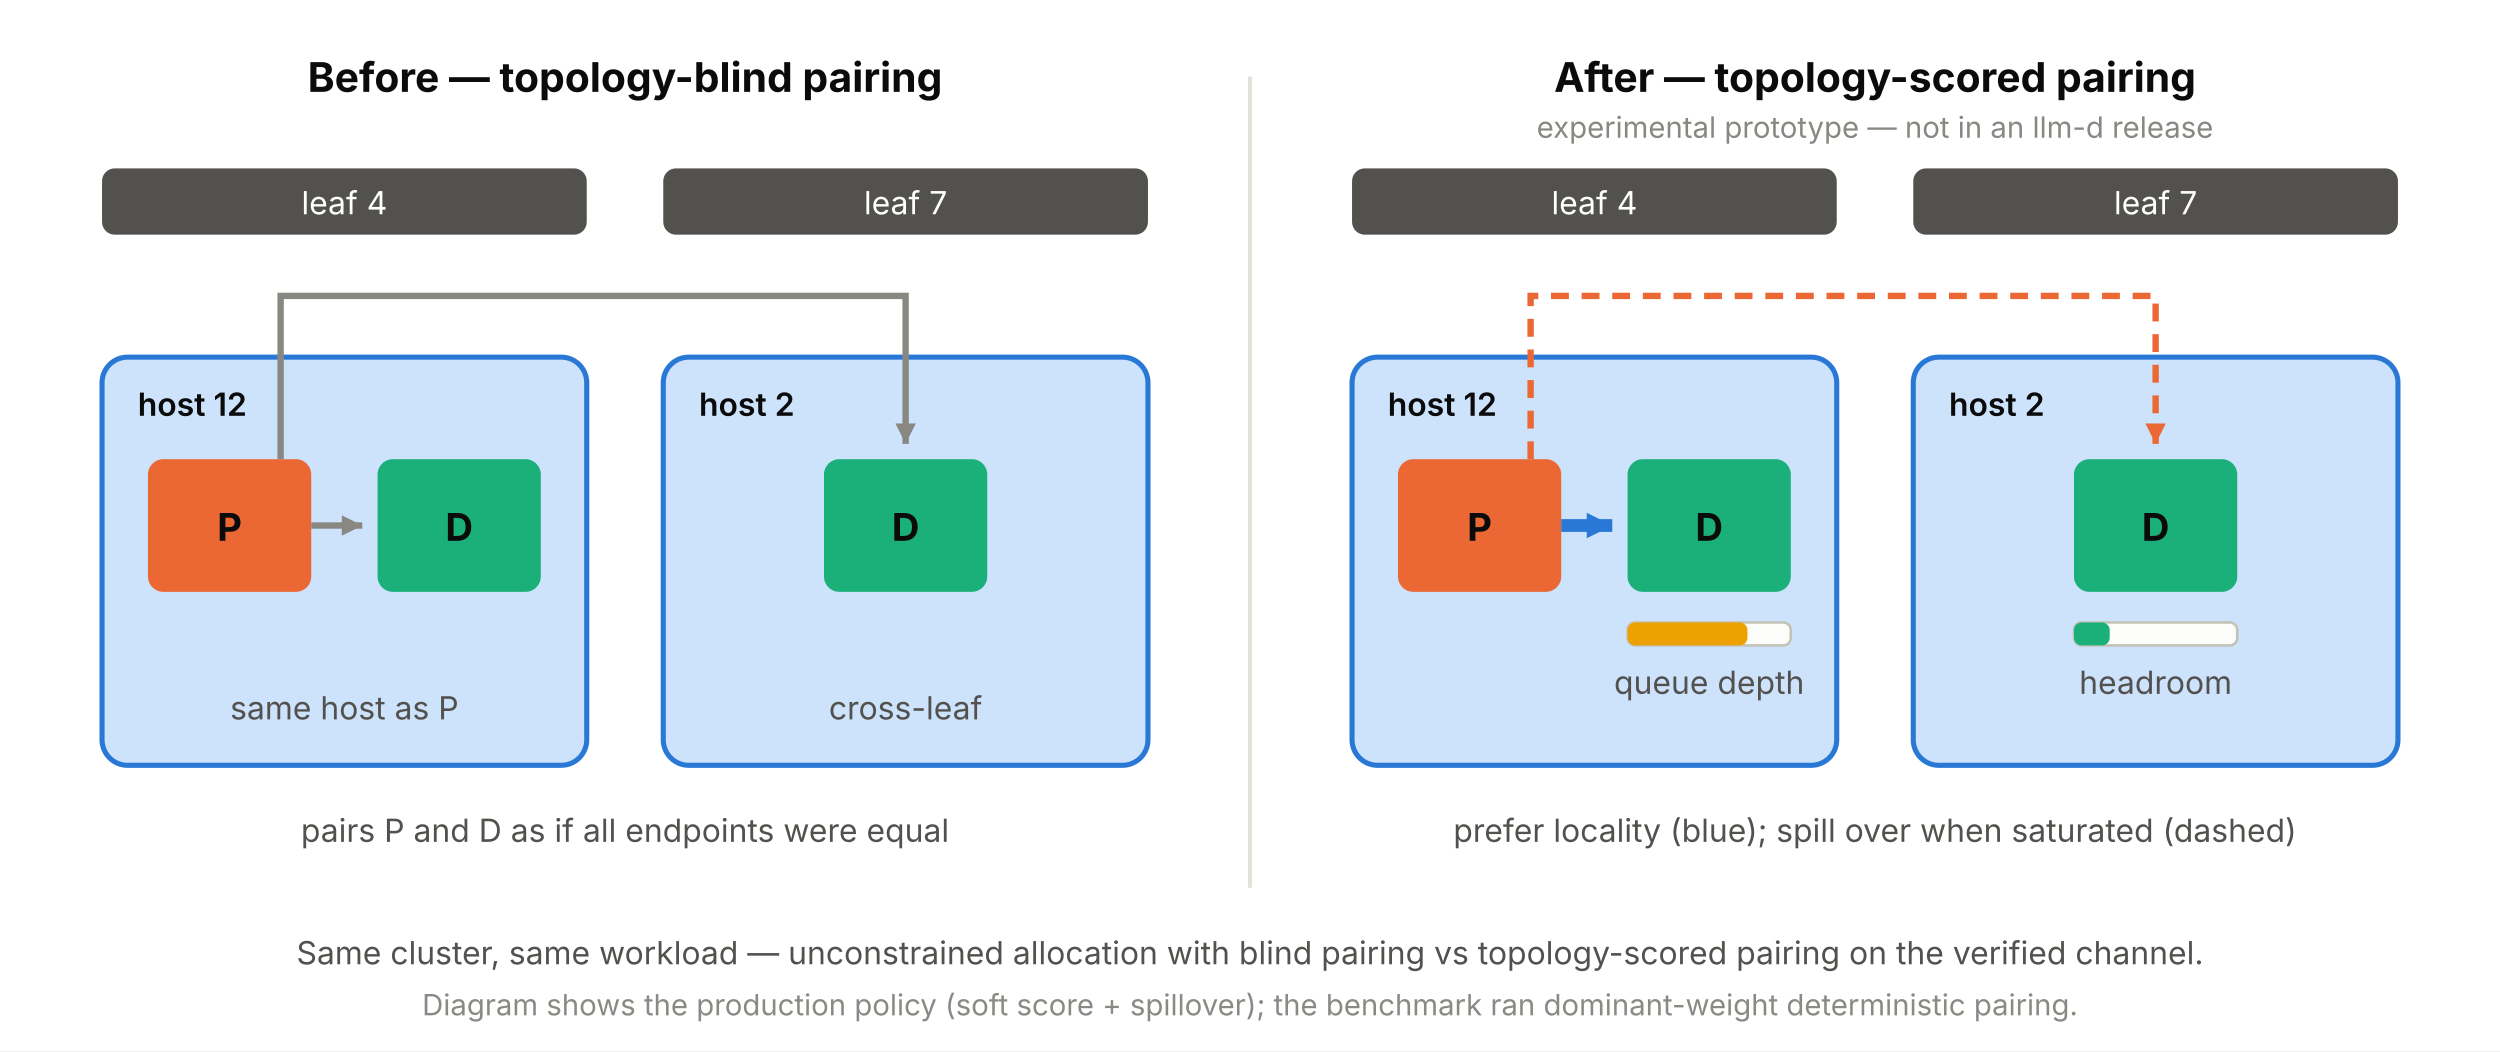
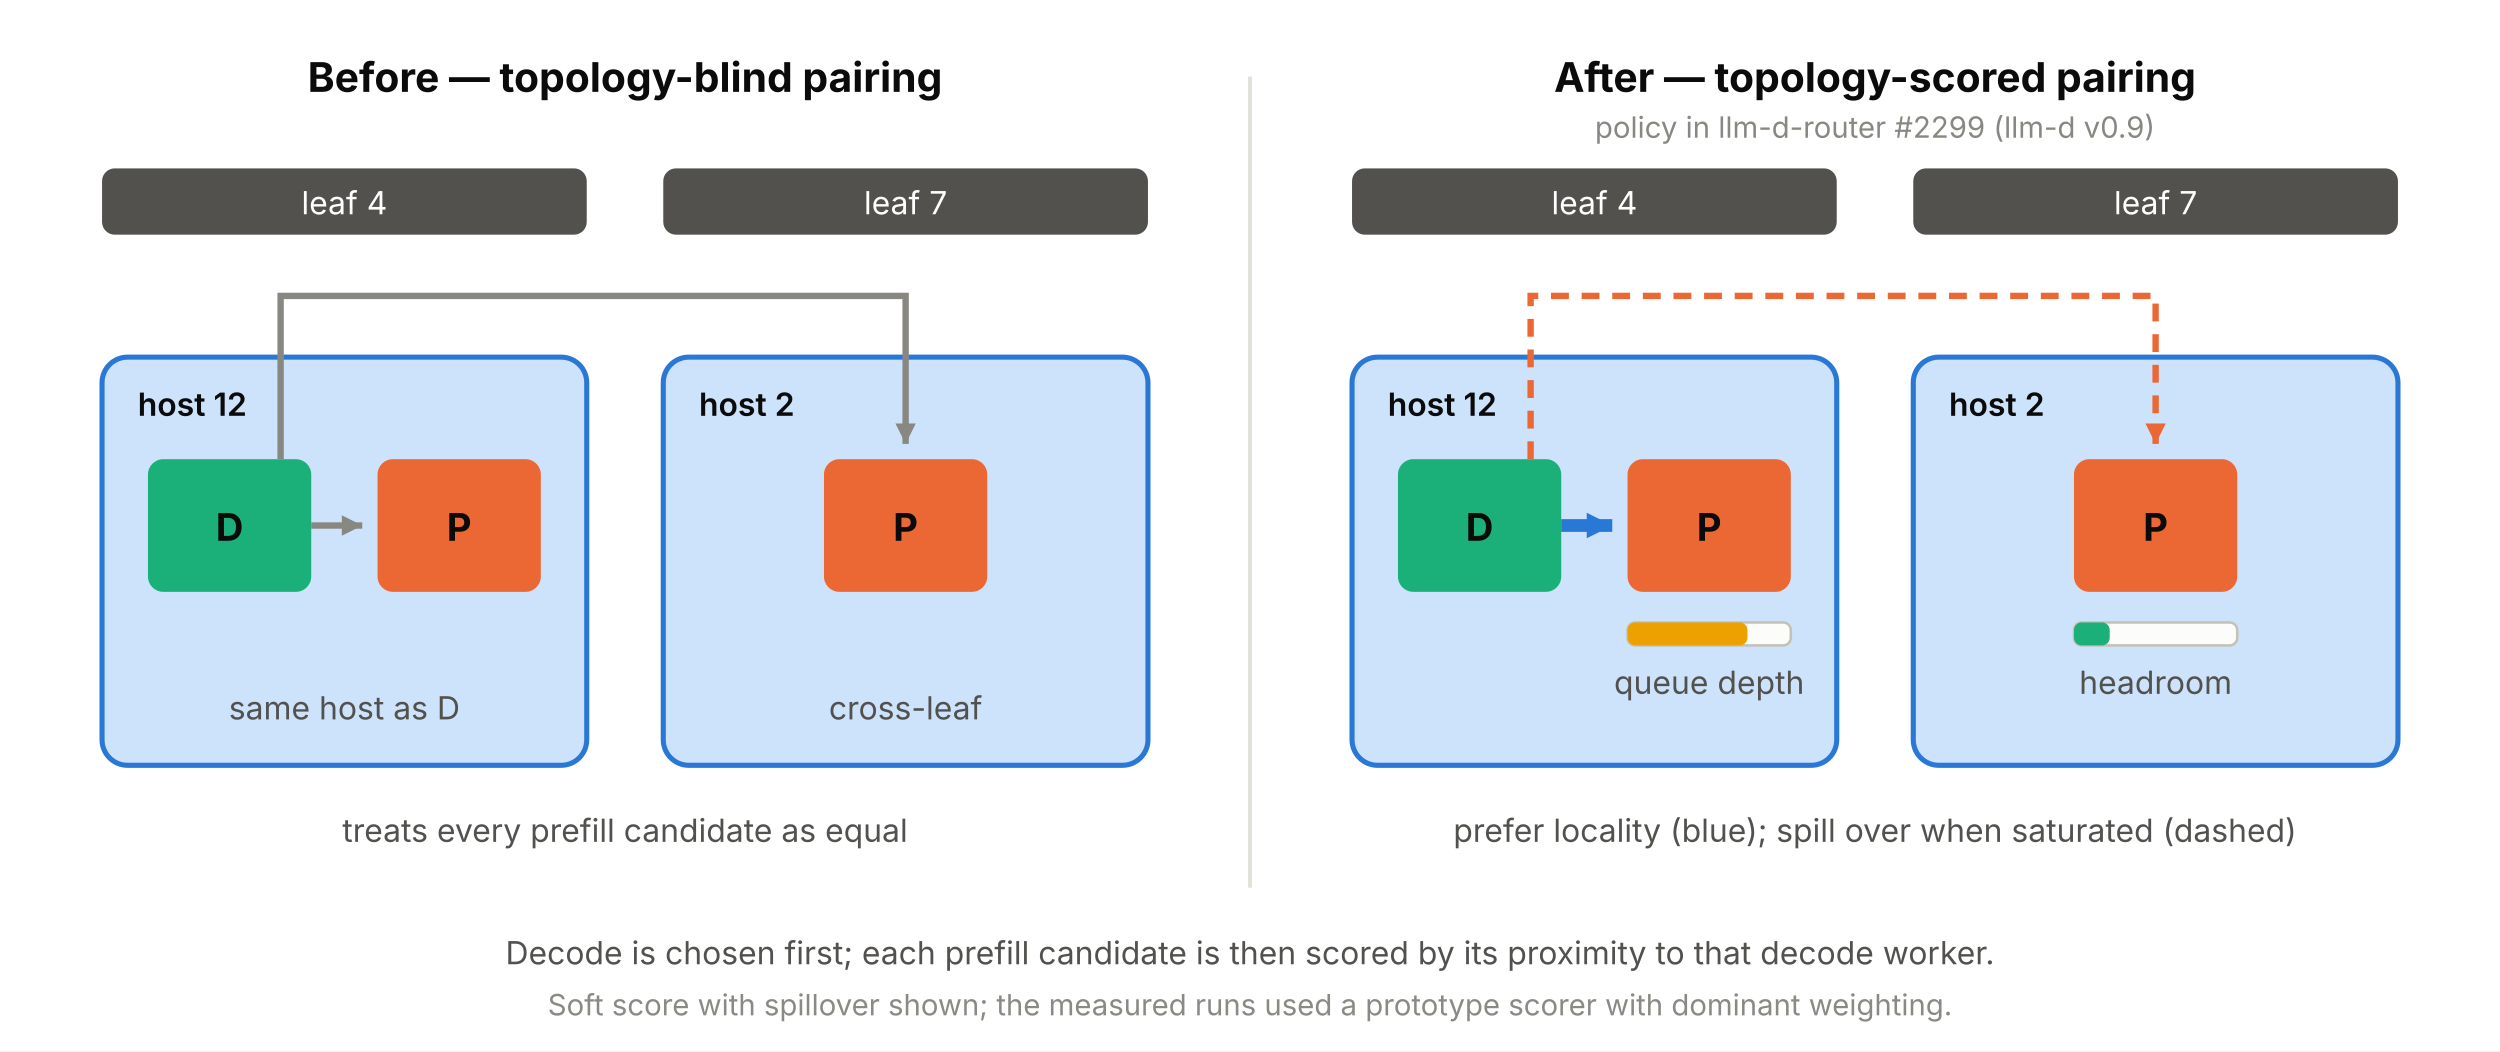
<svg xmlns="http://www.w3.org/2000/svg" viewBox="0 0 980 412" font-family="system-ui, -apple-system, 'Segoe UI', sans-serif">
  <rect width="980" height="412" fill="#ffffff" />
  <defs>
    <marker id="arrGray" markerUnits="userSpaceOnUse" markerWidth="12" markerHeight="12" refX="8" refY="4" orient="auto">
      <path d="M0,0 L8,4 L0,8 z" fill="#898781" />
    </marker>
    <marker id="arrBlue2" markerUnits="userSpaceOnUse" markerWidth="14" markerHeight="14" refX="10" refY="5" orient="auto">
      <path d="M0,0 L10,5 L0,10 z" fill="#2a78d6" />
    </marker>
    <marker id="arrOrange" markerUnits="userSpaceOnUse" markerWidth="12" markerHeight="12" refX="8" refY="4" orient="auto">
      <path d="M0,0 L8,4 L0,8 z" fill="#eb6834" />
    </marker>
  </defs>
  <text x="245" y="36" text-anchor="middle" fill="#0b0b0b" font-size="16" font-weight="700">Before — topology-blind pairing</text>
  <rect x="40" y="66" width="190" height="26" rx="5" fill="#52514e" />
  <text x="135" y="84" text-anchor="middle" fill="#ffffff" font-size="12.5">leaf 4</text>
  <rect x="260" y="66" width="190" height="26" rx="5" fill="#52514e" />
  <text x="355" y="84" text-anchor="middle" fill="#ffffff" font-size="12.5">leaf 7</text>
  <rect x="40" y="140" width="190" height="160" rx="10" fill="#cde2fb" stroke="#2a78d6" stroke-width="2" />
  <text x="54" y="163" fill="#0b0b0b" font-size="12.5" font-weight="600">host 12</text>
-   <rect x="58" y="180" width="64" height="52" rx="6" fill="#eb6834" />
-   <text x="90" y="212" text-anchor="middle" fill="#0b0b0b" font-size="15" font-weight="700">P</text>
-   <rect x="148" y="180" width="64" height="52" rx="6" fill="#1baf7a" />
-   <text x="180" y="212" text-anchor="middle" fill="#0b0b0b" font-size="15" font-weight="700">D</text>
-   <text x="135" y="282" text-anchor="middle" fill="#52514e" font-size="12.5">same host as P</text>
+   <rect x="58" y="180" width="64" height="52" rx="6" fill="#1baf7a" />
+   <text x="90" y="212" text-anchor="middle" fill="#0b0b0b" font-size="15" font-weight="700">D</text>
+   <rect x="148" y="180" width="64" height="52" rx="6" fill="#eb6834" />
+   <text x="180" y="212" text-anchor="middle" fill="#0b0b0b" font-size="15" font-weight="700">P</text>
+   <text x="135" y="282" text-anchor="middle" fill="#52514e" font-size="12.5">same host as D</text>
  <rect x="260" y="140" width="190" height="160" rx="10" fill="#cde2fb" stroke="#2a78d6" stroke-width="2" />
  <text x="274" y="163" fill="#0b0b0b" font-size="12.5" font-weight="600">host 2</text>
-   <rect x="323" y="180" width="64" height="52" rx="6" fill="#1baf7a" />
-   <text x="355" y="212" text-anchor="middle" fill="#0b0b0b" font-size="15" font-weight="700">D</text>
+   <rect x="323" y="180" width="64" height="52" rx="6" fill="#eb6834" />
+   <text x="355" y="212" text-anchor="middle" fill="#0b0b0b" font-size="15" font-weight="700">P</text>
  <text x="355" y="282" text-anchor="middle" fill="#52514e" font-size="12.5">cross-leaf</text>
  <line x1="122" y1="206" x2="142" y2="206" stroke="#898781" stroke-width="2.5" marker-end="url(#arrGray)" />
  <polyline points="110,180 110,116 355,116 355,174" fill="none" stroke="#898781" stroke-width="2.5" marker-end="url(#arrGray)" />
-   <text x="245" y="330" text-anchor="middle" fill="#52514e" font-size="12.5">pairs P and D as if all endpoints were equal</text>
+   <text x="245" y="330" text-anchor="middle" fill="#52514e" font-size="12.5">treats every prefill candidate as equal</text>
  <text x="735" y="36" text-anchor="middle" fill="#0b0b0b" font-size="16" font-weight="700">After — topology-scored pairing</text>
-   <text x="735" y="54" text-anchor="middle" fill="#898781" font-size="11.5">experimental prototype — not in an llm-d release</text>
+   <text x="735" y="54" text-anchor="middle" fill="#898781" font-size="11.5">policy in llm-d-router #2299 (llm-d v0.9)</text>
  <rect x="530" y="66" width="190" height="26" rx="5" fill="#52514e" />
  <text x="625" y="84" text-anchor="middle" fill="#ffffff" font-size="12.5">leaf 4</text>
  <rect x="750" y="66" width="190" height="26" rx="5" fill="#52514e" />
  <text x="845" y="84" text-anchor="middle" fill="#ffffff" font-size="12.5">leaf 7</text>
  <rect x="530" y="140" width="190" height="160" rx="10" fill="#cde2fb" stroke="#2a78d6" stroke-width="2" />
  <text x="544" y="163" fill="#0b0b0b" font-size="12.5" font-weight="600">host 12</text>
-   <rect x="548" y="180" width="64" height="52" rx="6" fill="#eb6834" />
-   <text x="580" y="212" text-anchor="middle" fill="#0b0b0b" font-size="15" font-weight="700">P</text>
-   <rect x="638" y="180" width="64" height="52" rx="6" fill="#1baf7a" />
-   <text x="670" y="212" text-anchor="middle" fill="#0b0b0b" font-size="15" font-weight="700">D</text>
+   <rect x="548" y="180" width="64" height="52" rx="6" fill="#1baf7a" />
+   <text x="580" y="212" text-anchor="middle" fill="#0b0b0b" font-size="15" font-weight="700">D</text>
+   <rect x="638" y="180" width="64" height="52" rx="6" fill="#eb6834" />
+   <text x="670" y="212" text-anchor="middle" fill="#0b0b0b" font-size="15" font-weight="700">P</text>
  <rect x="638" y="244" width="64" height="9" rx="3" fill="#fcfcfb" stroke="#c3c2b7" />
  <rect x="638" y="244" width="47" height="9" rx="3" fill="#eda100" />
  <text x="670" y="272" text-anchor="middle" fill="#52514e" font-size="12.5">queue depth</text>
  <rect x="750" y="140" width="190" height="160" rx="10" fill="#cde2fb" stroke="#2a78d6" stroke-width="2" />
  <text x="764" y="163" fill="#0b0b0b" font-size="12.5" font-weight="600">host 2</text>
-   <rect x="813" y="180" width="64" height="52" rx="6" fill="#1baf7a" />
-   <text x="845" y="212" text-anchor="middle" fill="#0b0b0b" font-size="15" font-weight="700">D</text>
+   <rect x="813" y="180" width="64" height="52" rx="6" fill="#eb6834" />
+   <text x="845" y="212" text-anchor="middle" fill="#0b0b0b" font-size="15" font-weight="700">P</text>
  <rect x="813" y="244" width="64" height="9" rx="3" fill="#fcfcfb" stroke="#c3c2b7" />
  <rect x="813" y="244" width="14" height="9" rx="3" fill="#1baf7a" />
  <text x="845" y="272" text-anchor="middle" fill="#52514e" font-size="12.5">headroom</text>
  <line x1="612" y1="206" x2="632" y2="206" stroke="#2a78d6" stroke-width="5" marker-end="url(#arrBlue2)" />
  <polyline points="600,180 600,116 845,116 845,174" fill="none" stroke="#eb6834" stroke-width="2.5" stroke-dasharray="7 5" marker-end="url(#arrOrange)" />
  <text x="735" y="330" text-anchor="middle" fill="#52514e" font-size="12.5">prefer locality (blue); spill over when saturated (dashed)</text>
  <line x1="490" y1="30" x2="490" y2="348" stroke="#e1e0d9" stroke-width="1.5" />
-   <text x="490" y="378" text-anchor="middle" fill="#52514e" font-size="12.5">Same cluster, same workload — unconstrained allocation with blind pairing vs topology-scored pairing on the verified channel.</text>
-   <text x="490" y="398" text-anchor="middle" fill="#8b8984" font-size="11.5">Diagram shows the production policy (soft score + spillover); the benchmark ran dominant-weight deterministic pairing.</text>
+   <text x="490" y="378" text-anchor="middle" fill="#52514e" font-size="12.5">Decode is chosen first; each prefill candidate is then scored by its proximity to that decode worker.</text>
+   <text x="490" y="398" text-anchor="middle" fill="#8b8984" font-size="11.5">Soft score with spillover shown; the measured runs used a prototype scorer with dominant weighting.</text>
</svg>
